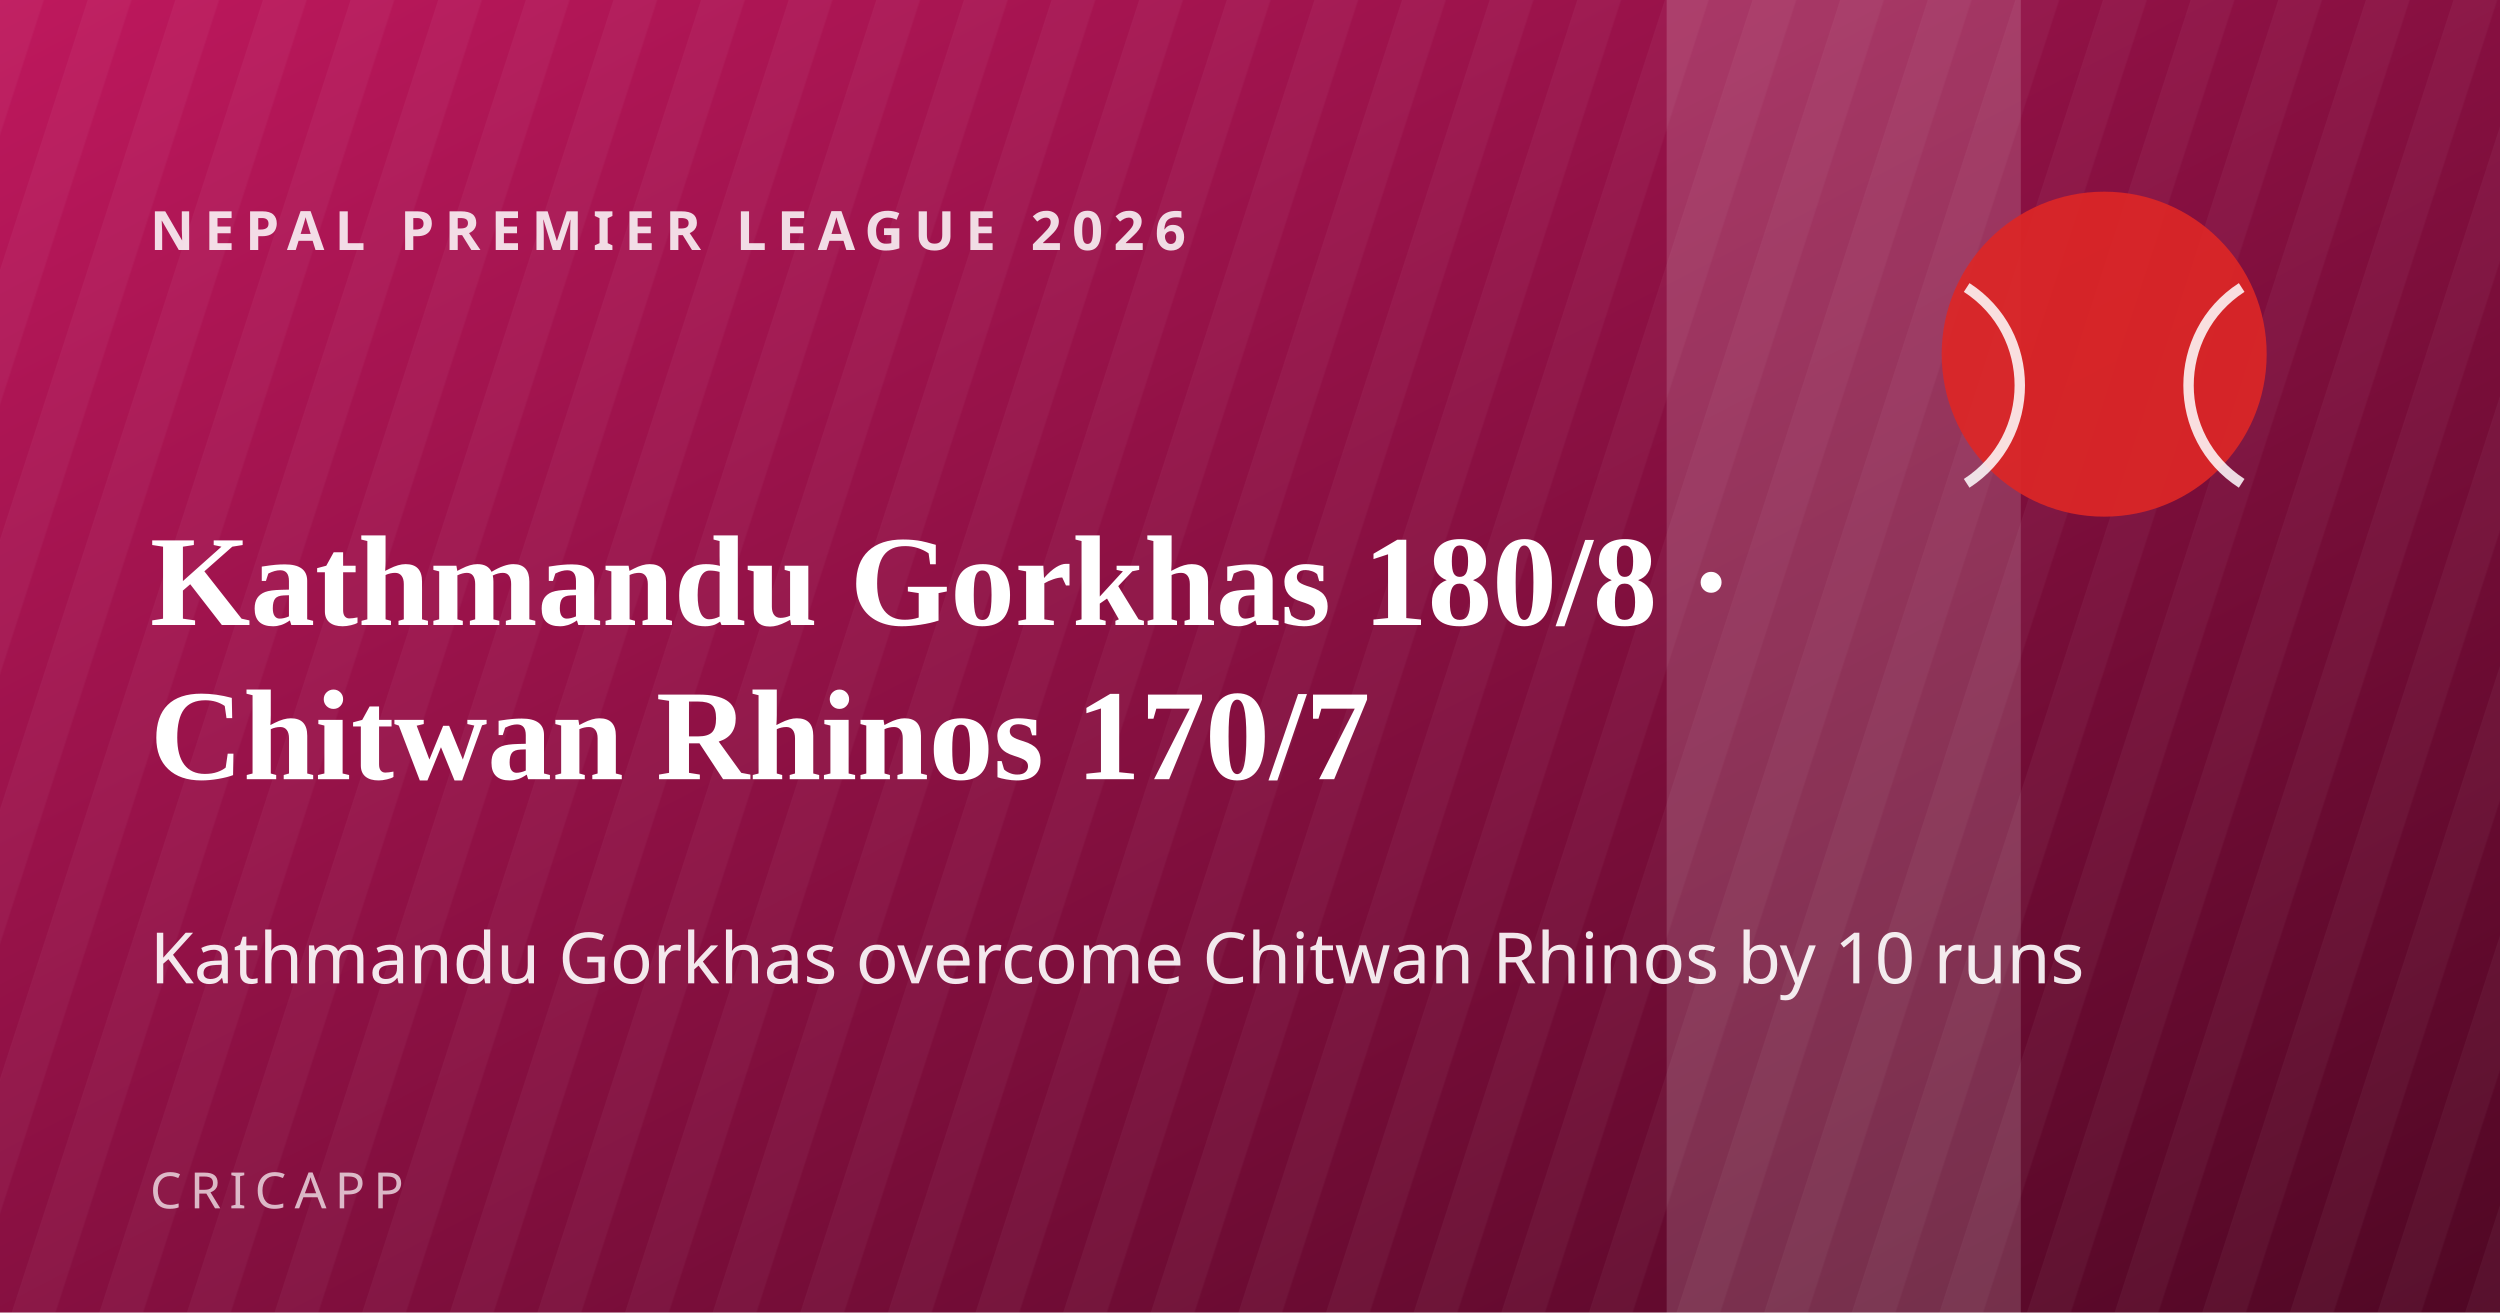
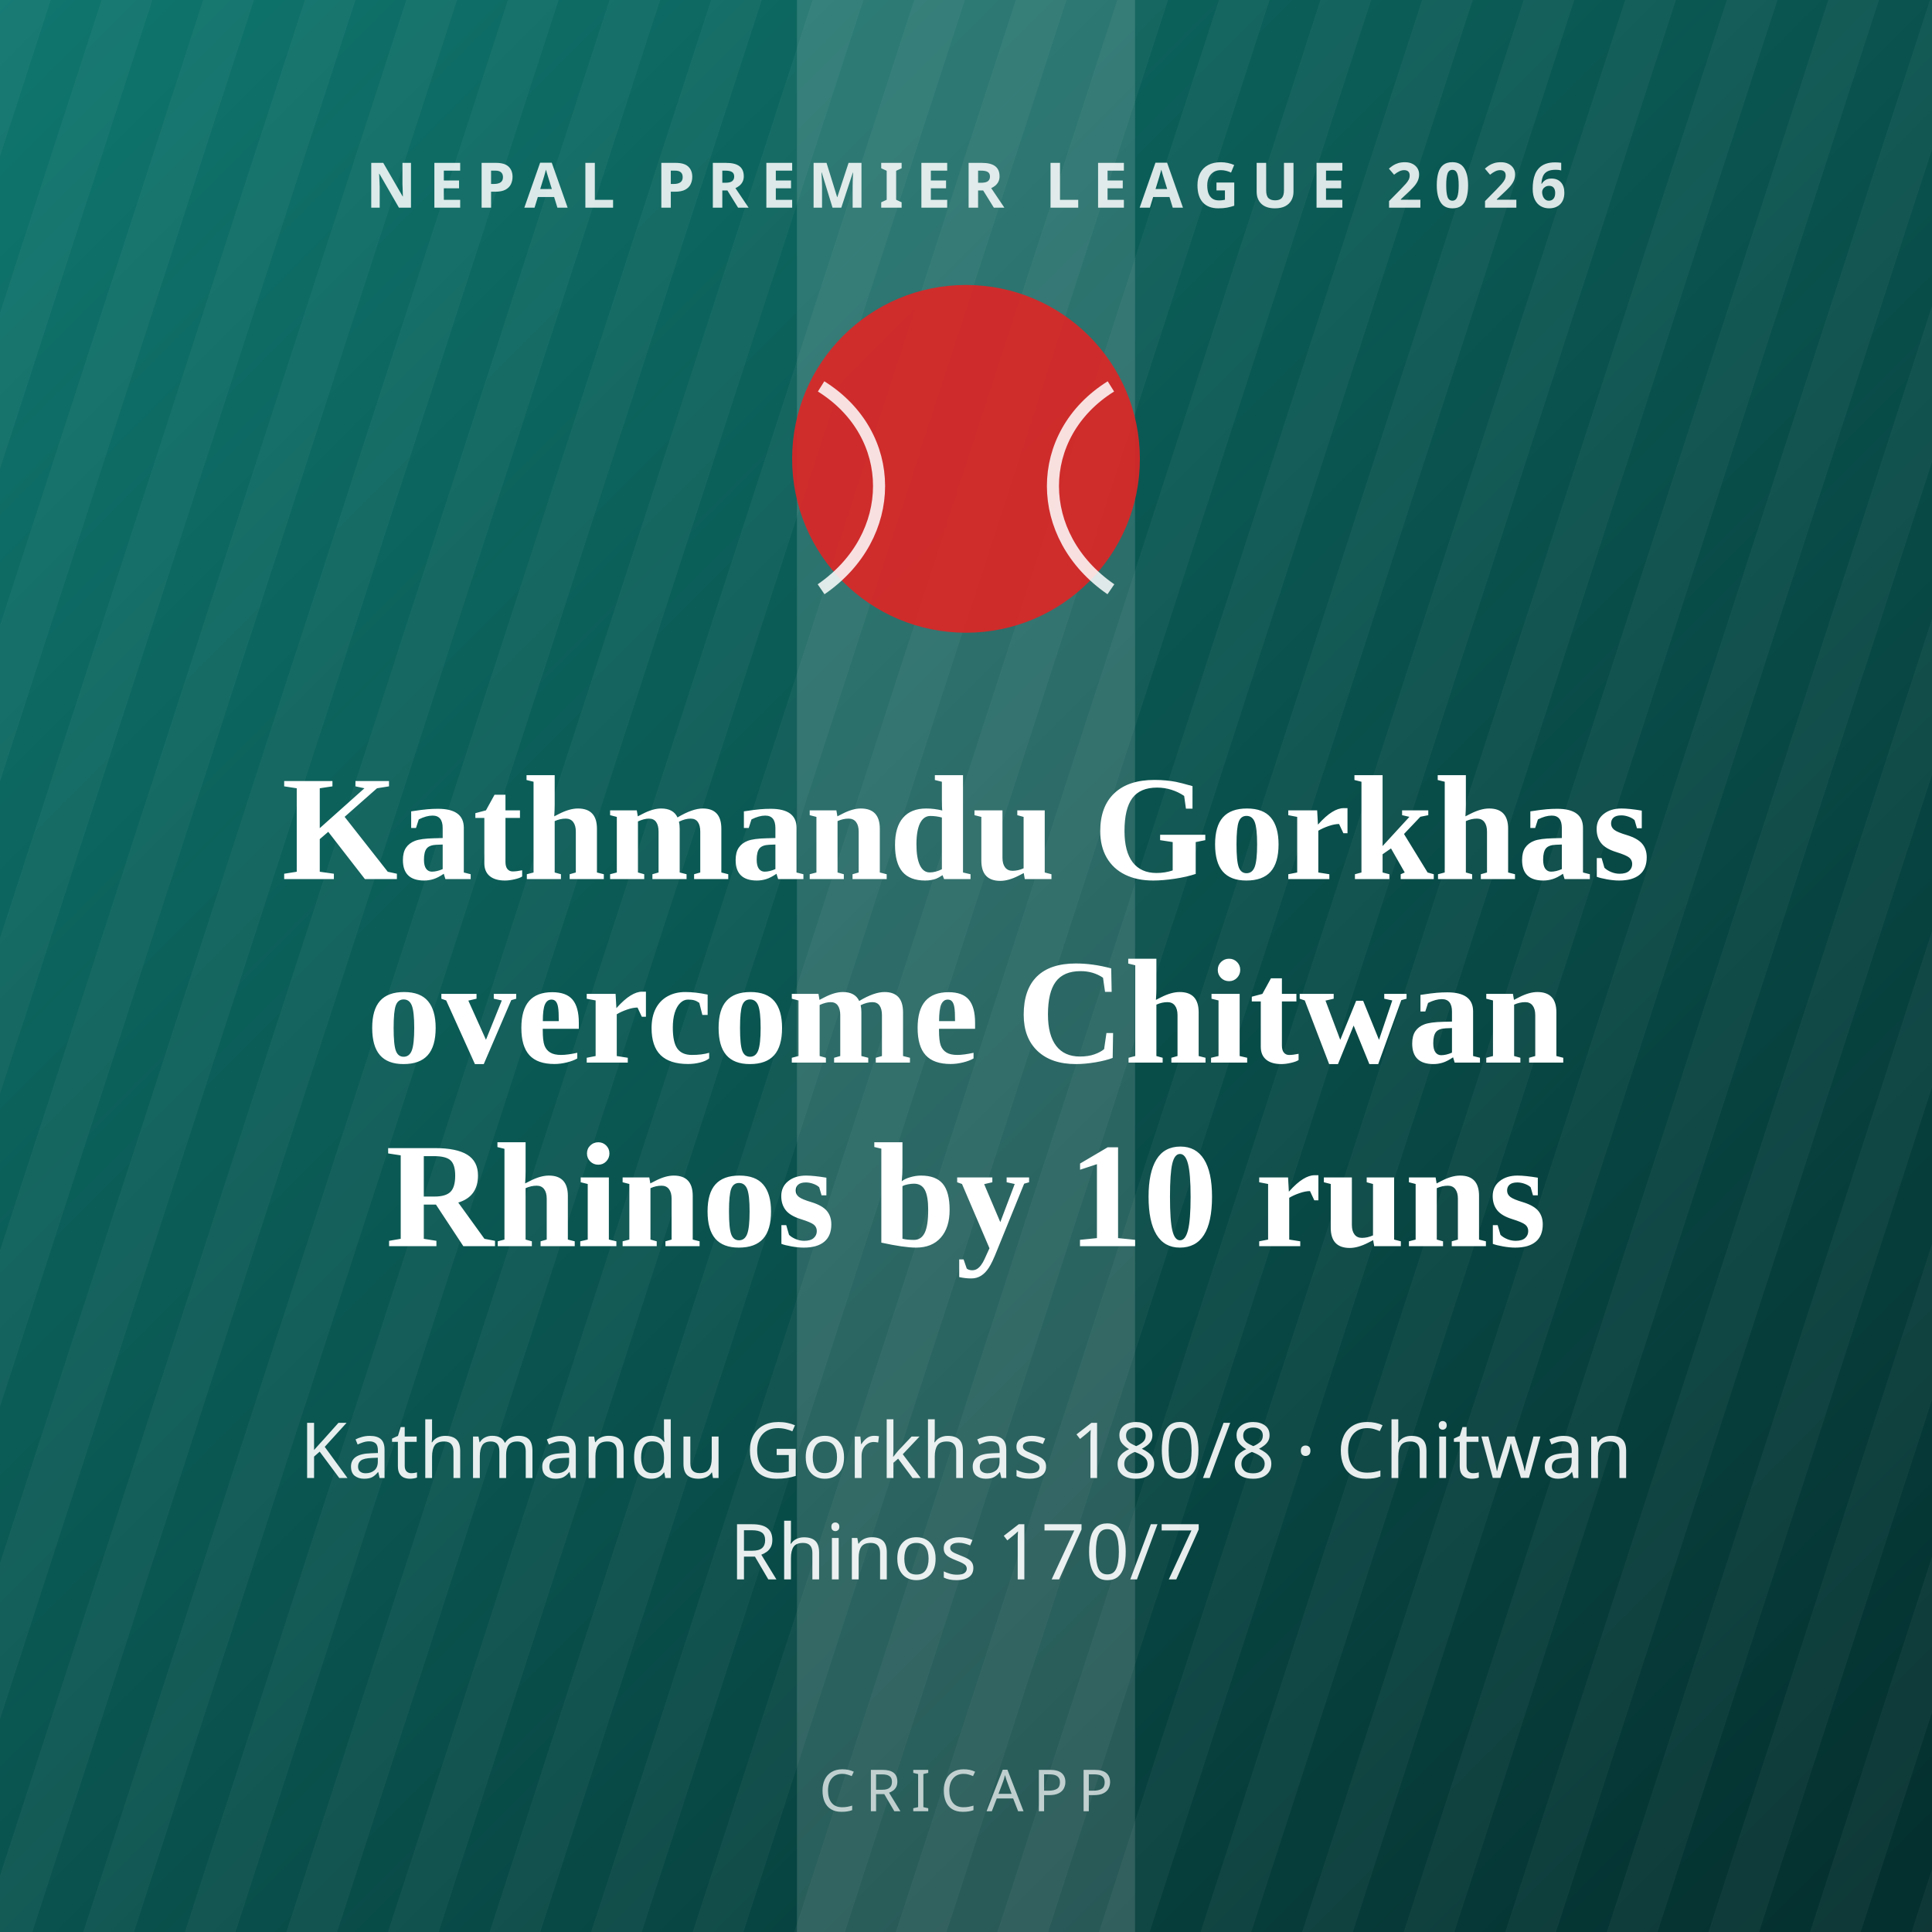
- <svg xmlns="http://www.w3.org/2000/svg" viewBox="0 0 1200 630" role="img" aria-label="Kathmandu Gorkhas 180/8  ·  Chitwan Rhinos 170/7">
+ <svg xmlns="http://www.w3.org/2000/svg" viewBox="0 0 800 800" role="img" aria-label="Kathmandu Gorkhas overcome Chitwan Rhinos by 10 runs">
  <defs>
    <linearGradient id="g" x1="0" y1="0" x2="1" y2="1">
-       <stop offset="0" stop-color="#be185d" />
-       <stop offset="1" stop-color="#500724" />
+       <stop offset="0" stop-color="#0f766e" />
+       <stop offset="1" stop-color="#042f2e" />
    </linearGradient>
    <pattern id="s" width="40" height="40" patternUnits="userSpaceOnUse" patternTransform="rotate(18)">
      <rect width="20" height="40" fill="#ffffff" opacity="0.04" />
    </pattern>
  </defs>
-   <rect width="1200" height="630" fill="url(#g)" />
-   <rect width="1200" height="630" fill="url(#s)" />
-   <g opacity="0.16">
-     <rect x="800" y="-40" width="170" height="760" rx="14" fill="#fff" />
-     <rect x="858" y="40" width="54" height="8" fill="#fff" />
-     <rect x="858" y="560" width="54" height="8" fill="#fff" />
+   <rect width="800" height="800" fill="url(#g)" />
+   <rect width="800" height="800" fill="url(#s)" />
+   <g opacity="0.14">
+     <rect x="330" y="-40" width="140" height="880" rx="14" fill="#fff" />
  </g>
-   <circle cx="1010" cy="170" r="78" fill="#dc2626" opacity="0.92" />
-   <path d="M944 138c34 22 34 72 0 94M1076 138c-34 22-34 72 0 94" stroke="#fff" stroke-width="5" fill="none" opacity="0.85" />
-   <text x="72" y="120" font-family="system-ui, sans-serif" font-size="26" font-weight="700" letter-spacing="5" fill="#ffffff" opacity="0.85">NEPAL PREMIER LEAGUE 2026</text>
-   <text x="72" y="300" font-family="Georgia, 'Times New Roman', serif" font-size="62" font-weight="700" fill="#ffffff">Kathmandu Gorkhas 180/8 ·</text>
-   <text x="72" y="374" font-family="Georgia, 'Times New Roman', serif" font-size="62" font-weight="700" fill="#ffffff">Chitwan Rhinos 170/7</text>
-   <text x="72" y="472" font-family="system-ui, sans-serif" font-size="34" fill="#ffffff" opacity="0.9">Kathmandu Gorkhas overcome Chitwan Rhinos by 10 runs</text>
-   <text x="72" y="580" font-family="system-ui, sans-serif" font-size="24" letter-spacing="4" fill="#ffffff" opacity="0.7">CRICAPP</text>
+   <circle cx="400" cy="190" r="72" fill="#dc2626" opacity="0.92" />
+   <path d="M340 160c32 20 32 62 0 84M460 160c-32 20-32 62 0 84" stroke="#fff" stroke-width="5" fill="none" opacity="0.85" />
+   <text x="400" y="86" text-anchor="middle" font-family="system-ui, sans-serif" font-size="26" font-weight="700" letter-spacing="5" fill="#ffffff" opacity="0.85">NEPAL PREMIER LEAGUE 2026</text>
+   <text x="400" y="364" text-anchor="middle" font-family="Georgia, 'Times New Roman', serif" font-size="62" font-weight="700" fill="#ffffff">Kathmandu Gorkhas</text>
+   <text x="400" y="440" text-anchor="middle" font-family="Georgia, 'Times New Roman', serif" font-size="62" font-weight="700" fill="#ffffff">overcome Chitwan</text>
+   <text x="400" y="516" text-anchor="middle" font-family="Georgia, 'Times New Roman', serif" font-size="62" font-weight="700" fill="#ffffff">Rhinos by 10 runs</text>
+   <text x="400" y="612" text-anchor="middle" font-family="system-ui, sans-serif" font-size="32" fill="#ffffff" opacity="0.9">Kathmandu Gorkhas 180/8 · Chitwan</text>
+   <text x="400" y="654" text-anchor="middle" font-family="system-ui, sans-serif" font-size="32" fill="#ffffff" opacity="0.9">Rhinos 170/7</text>
+   <text x="400" y="750" text-anchor="middle" font-family="system-ui, sans-serif" font-size="24" letter-spacing="4" fill="#ffffff" opacity="0.7">CRICAPP</text>
</svg>
